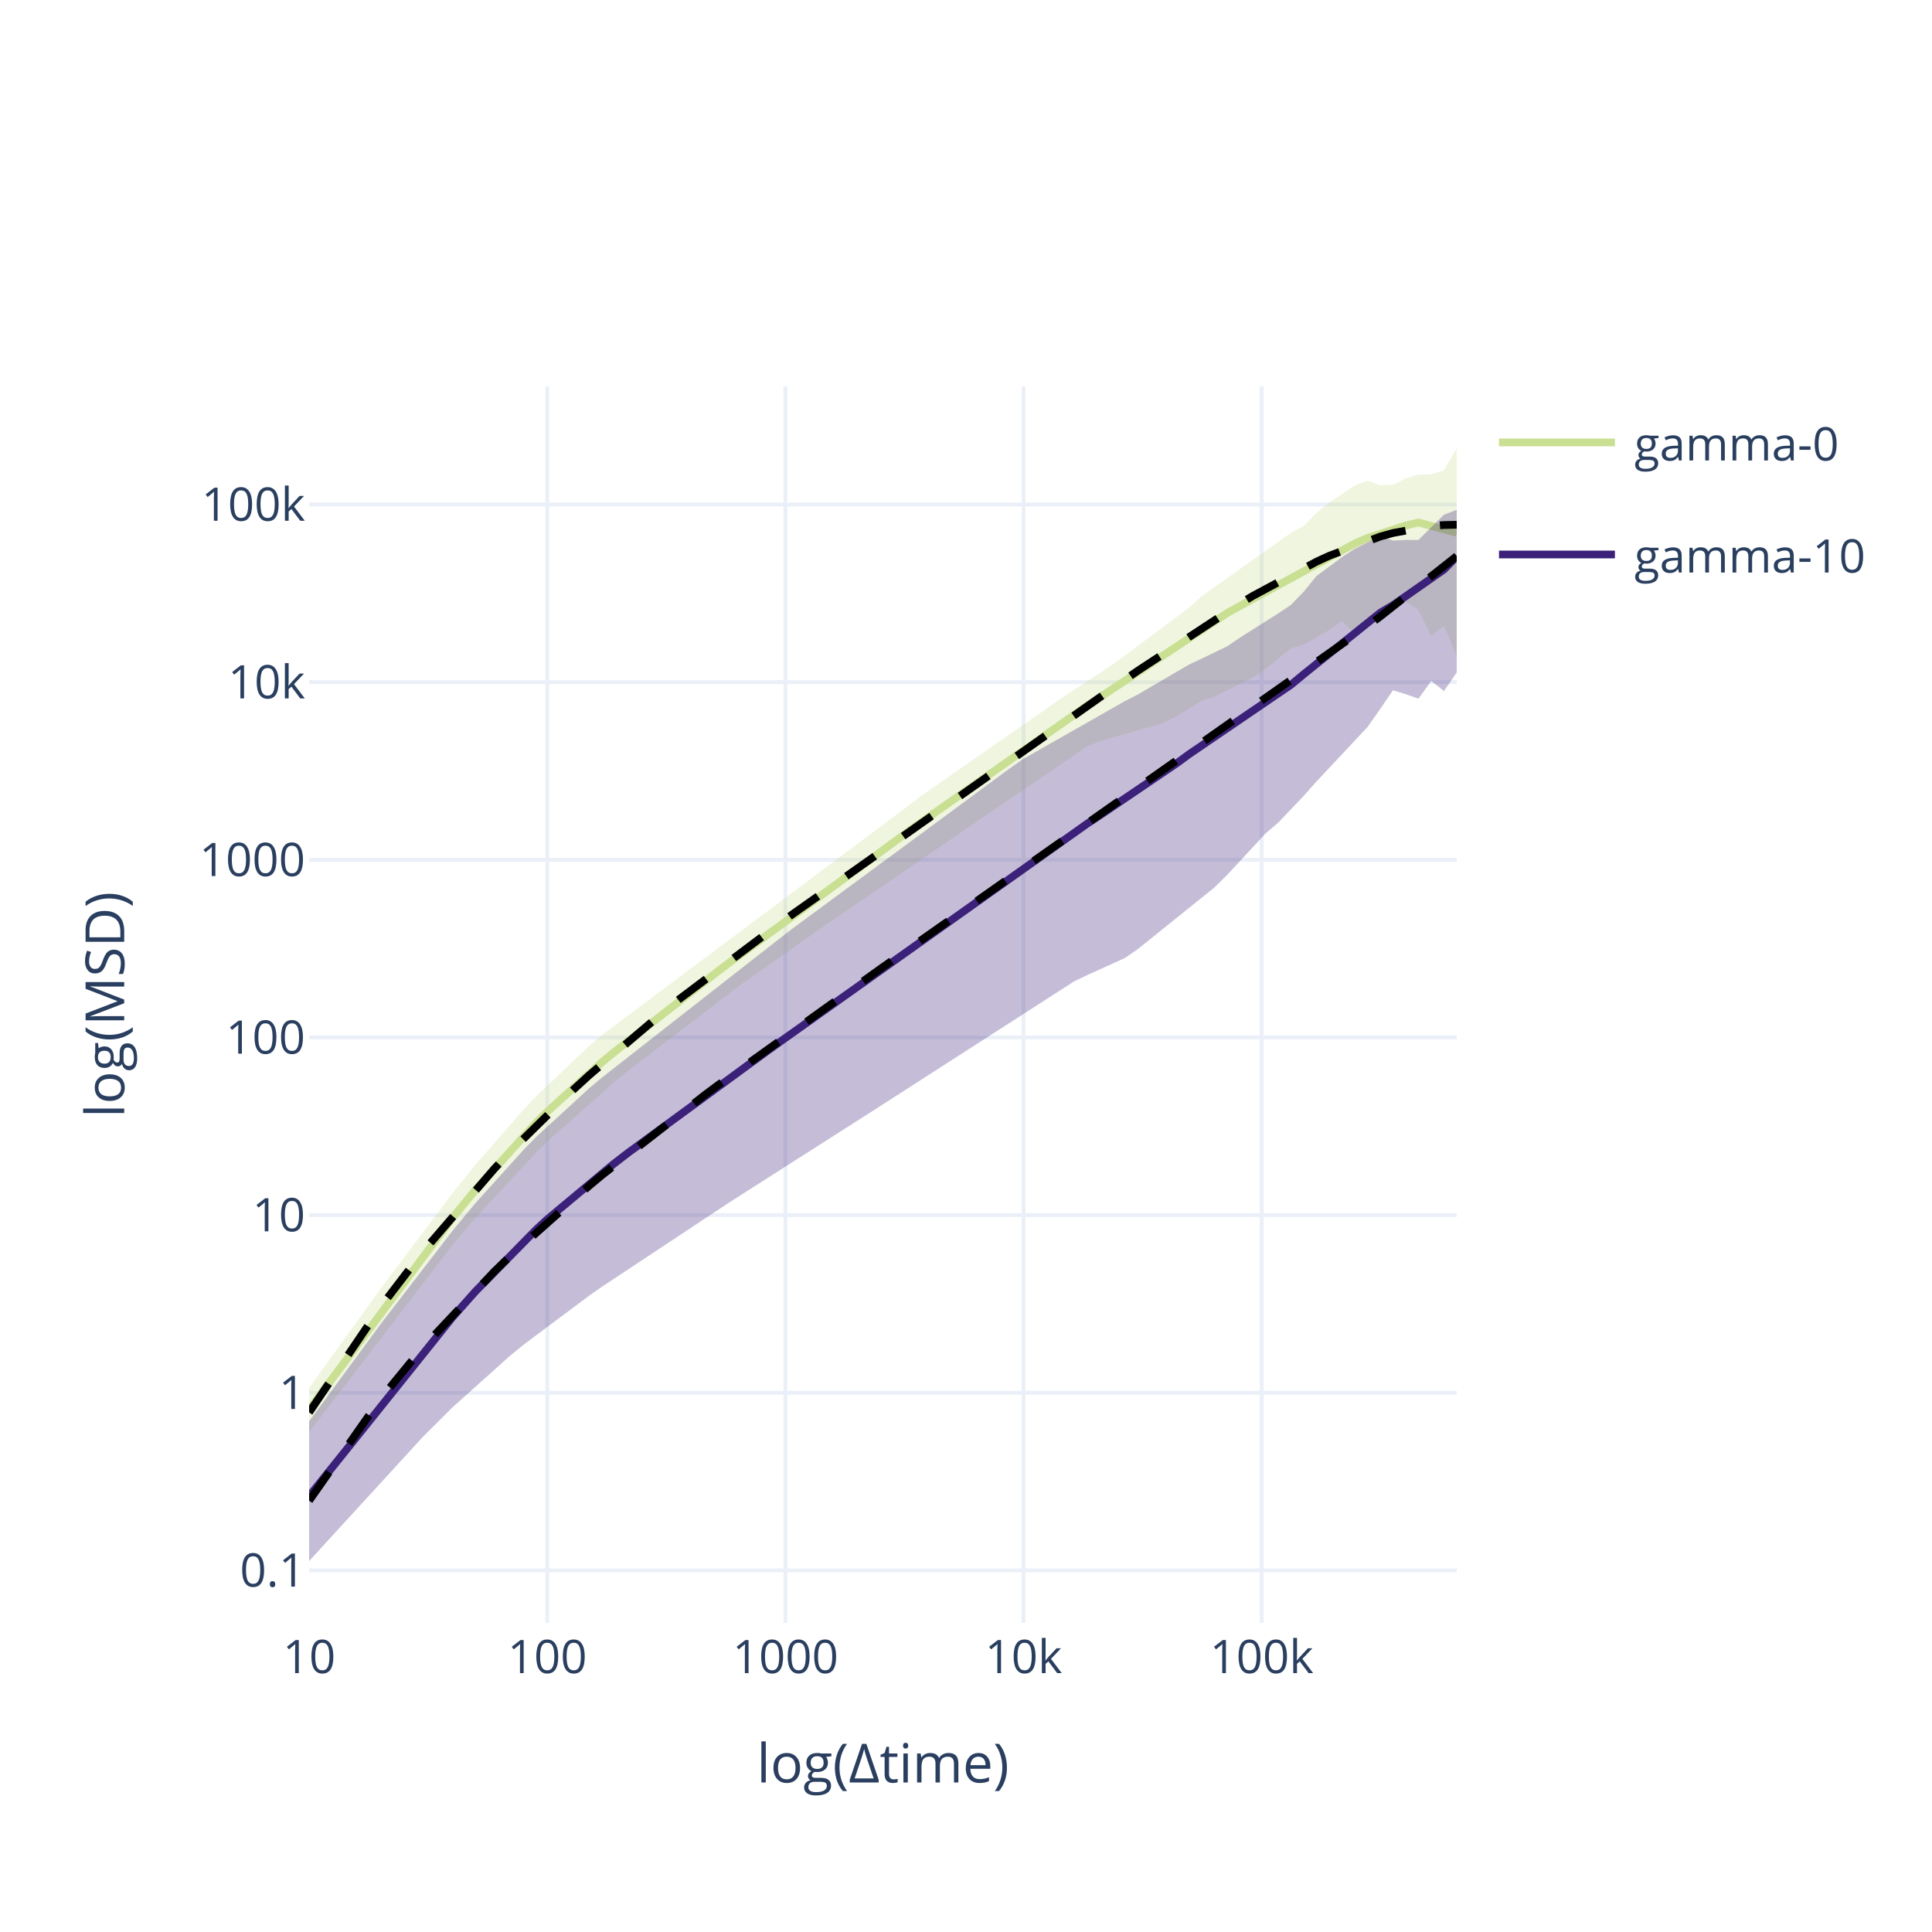
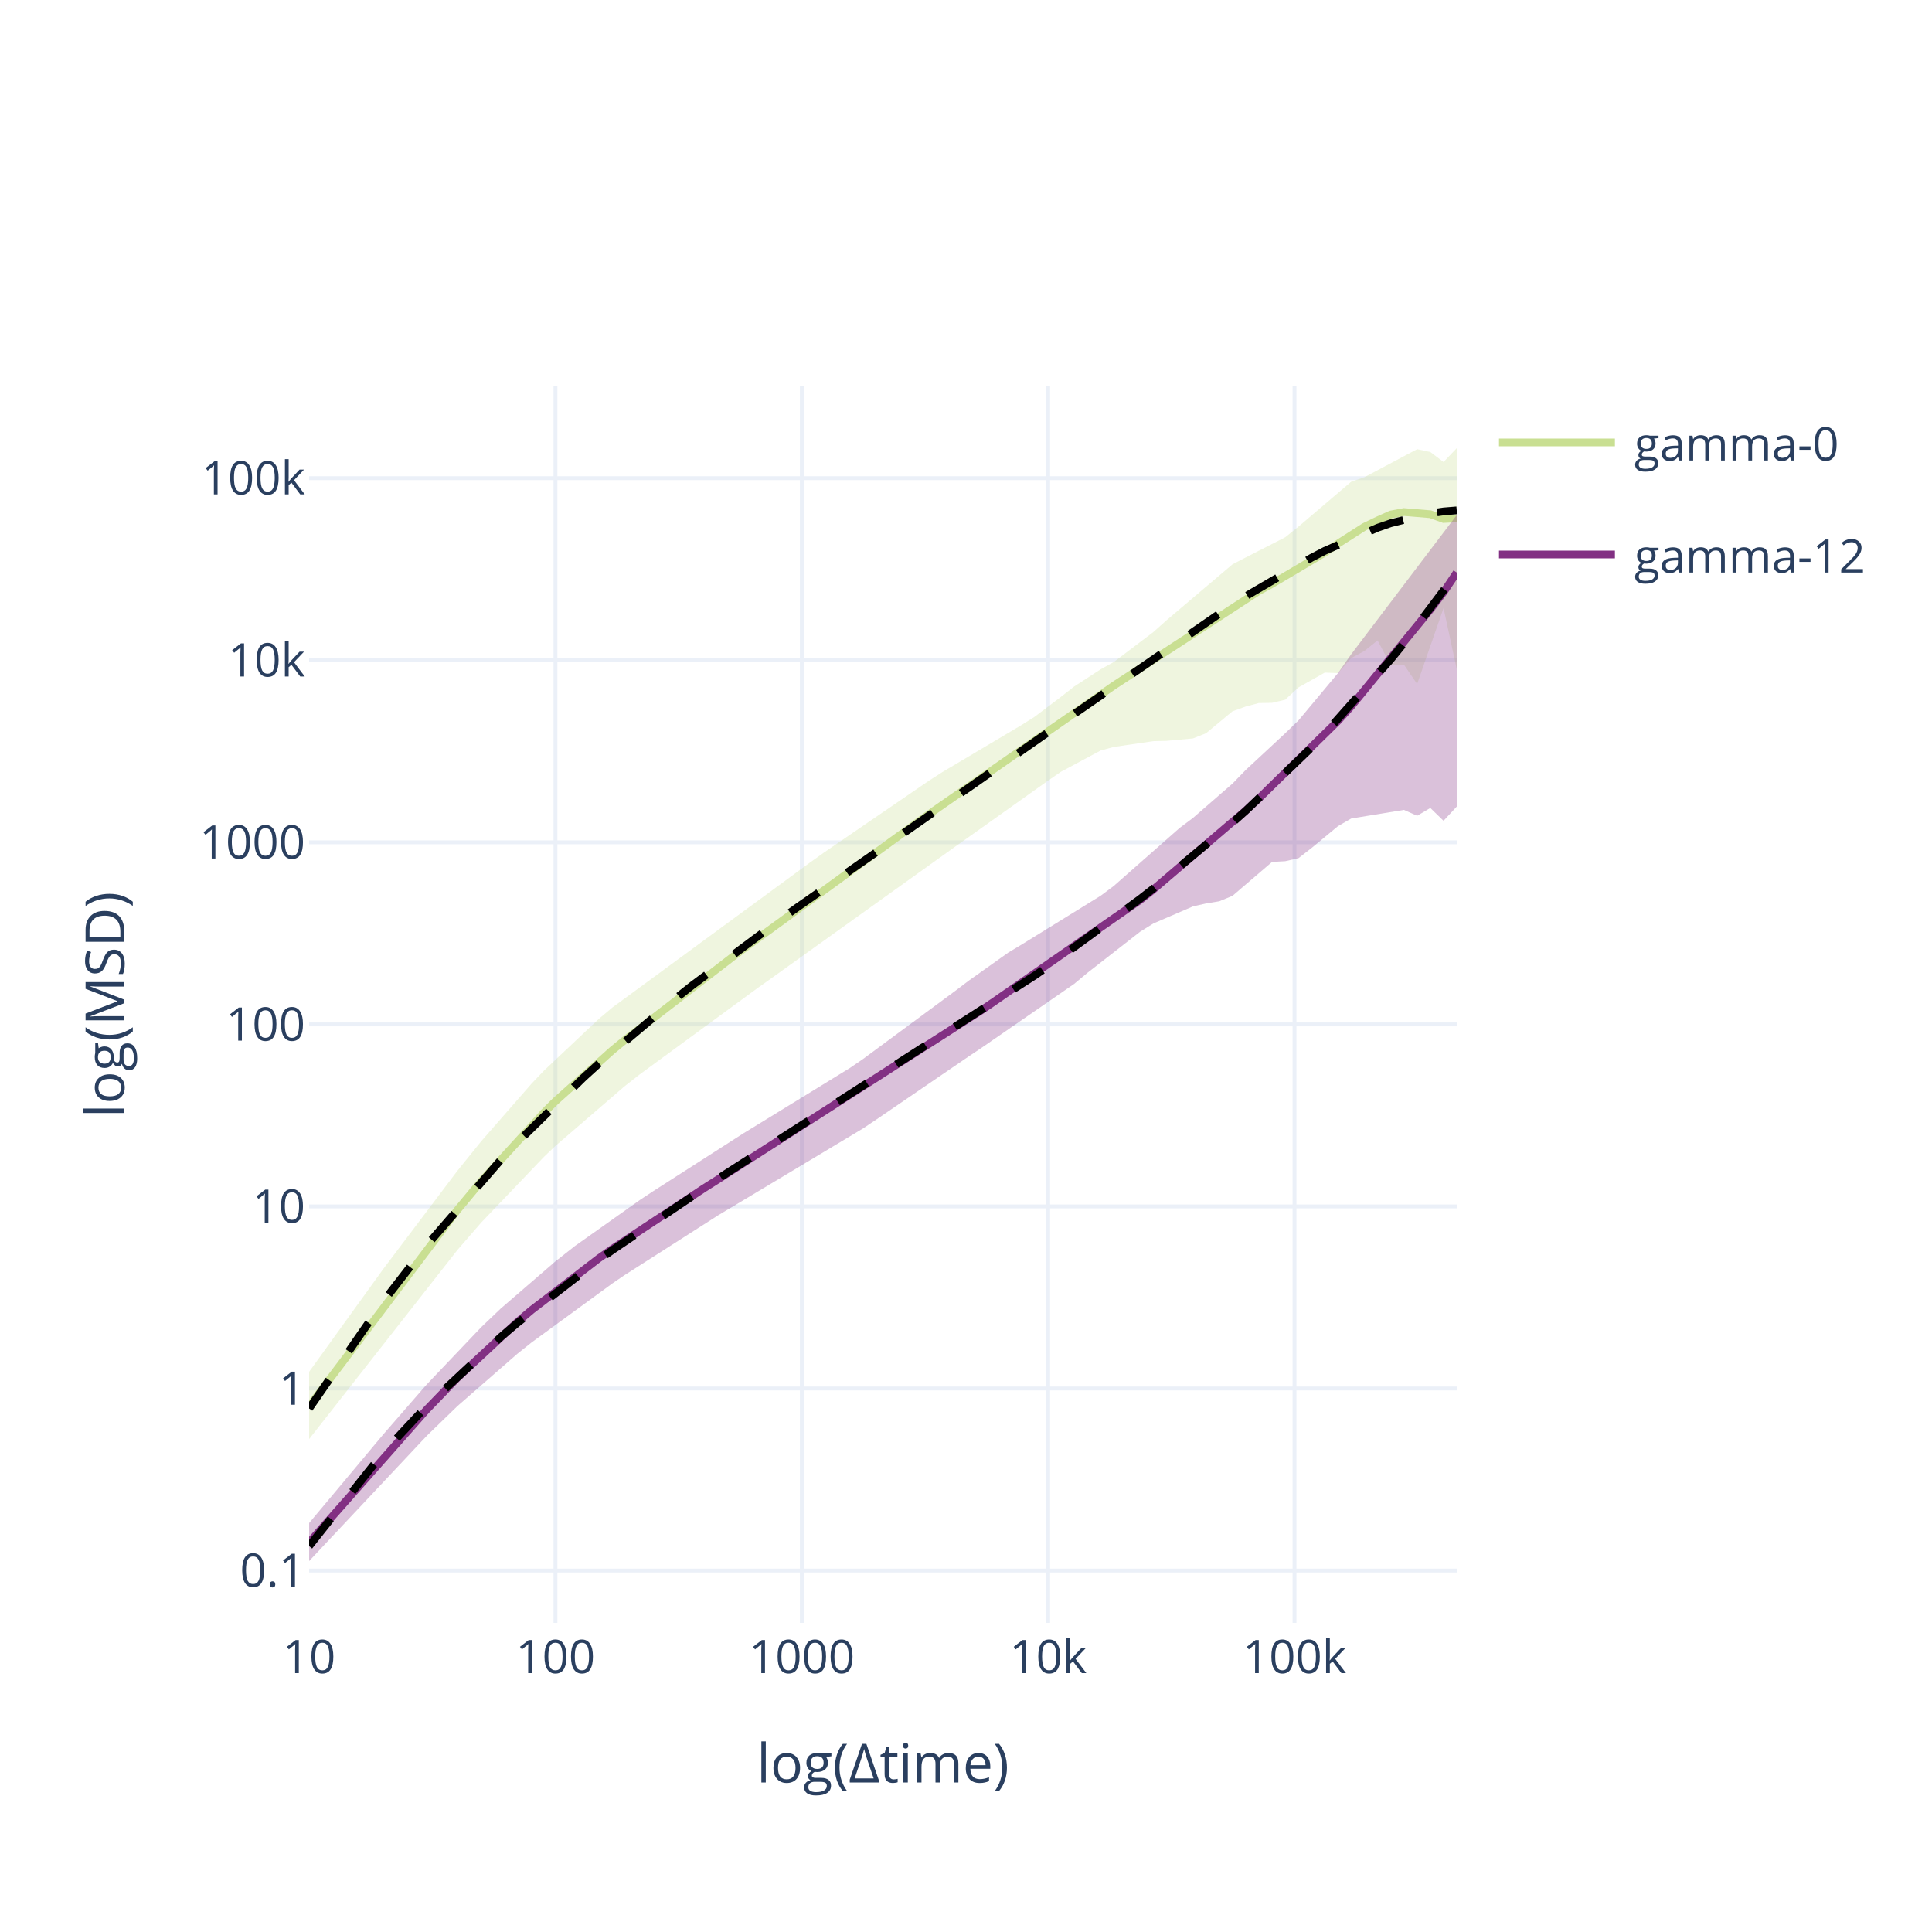
<svg xmlns="http://www.w3.org/2000/svg" class="main-svg" width="500" height="500" style="" viewBox="0 0 500 500">
  <rect x="0" y="0" width="500" height="500" style="fill: rgb(255, 255, 255); fill-opacity: 1;" />
-   <defs id="defs-0bf434">
+   <defs id="defs-8e43a2">
    <g class="clips">
-       <clipPath id="clip0bf434xyplot" class="plotclip">
+       <clipPath id="clip8e43a2xyplot" class="plotclip">
        <rect width="297" height="320" />
      </clipPath>
-       <clipPath class="axesclip" id="clip0bf434x">
+       <clipPath class="axesclip" id="clip8e43a2x">
        <rect x="80" y="0" width="297" height="500" />
      </clipPath>
-       <clipPath class="axesclip" id="clip0bf434y">
+       <clipPath class="axesclip" id="clip8e43a2y">
        <rect x="0" y="100" width="500" height="320" />
      </clipPath>
-       <clipPath class="axesclip" id="clip0bf434xy">
+       <clipPath class="axesclip" id="clip8e43a2xy">
        <rect x="80" y="100" width="297" height="320" />
      </clipPath>
    </g>
    <g class="gradients" />
    <g class="patterns" />
  </defs>
  <g class="bglayer" />
  <g class="layer-below">
    <g class="imagelayer" />
    <g class="shapelayer" />
  </g>
  <g class="cartesianlayer">
    <g class="subplot xy">
      <g class="layer-subplot">
        <g class="shapelayer" />
        <g class="imagelayer" />
      </g>
      <g class="minor-gridlayer">
        <g class="x" />
        <g class="y" />
      </g>
      <g class="gridlayer">
        <g class="x">
-           <path class="xgrid crisp" transform="translate(141.63,0)" d="M0,100v320" style="stroke: rgb(235, 240, 248); stroke-opacity: 1; stroke-width: 1px;" />
-           <path class="xgrid crisp" transform="translate(203.26,0)" d="M0,100v320" style="stroke: rgb(235, 240, 248); stroke-opacity: 1; stroke-width: 1px;" />
-           <path class="xgrid crisp" transform="translate(264.89,0)" d="M0,100v320" style="stroke: rgb(235, 240, 248); stroke-opacity: 1; stroke-width: 1px;" />
-           <path class="xgrid crisp" transform="translate(326.52,0)" d="M0,100v320" style="stroke: rgb(235, 240, 248); stroke-opacity: 1; stroke-width: 1px;" />
+           <path class="xgrid crisp" transform="translate(143.75,0)" d="M0,100v320" style="stroke: rgb(235, 240, 248); stroke-opacity: 1; stroke-width: 1px;" />
+           <path class="xgrid crisp" transform="translate(207.51,0)" d="M0,100v320" style="stroke: rgb(235, 240, 248); stroke-opacity: 1; stroke-width: 1px;" />
+           <path class="xgrid crisp" transform="translate(271.26,0)" d="M0,100v320" style="stroke: rgb(235, 240, 248); stroke-opacity: 1; stroke-width: 1px;" />
+           <path class="xgrid crisp" transform="translate(335.02,0)" d="M0,100v320" style="stroke: rgb(235, 240, 248); stroke-opacity: 1; stroke-width: 1px;" />
        </g>
        <g class="y">
-           <path class="ygrid crisp" transform="translate(0,406.41)" d="M80,0h297" style="stroke: rgb(235, 240, 248); stroke-opacity: 1; stroke-width: 1px;" />
-           <path class="ygrid crisp" transform="translate(0,360.44)" d="M80,0h297" style="stroke: rgb(235, 240, 248); stroke-opacity: 1; stroke-width: 1px;" />
-           <path class="ygrid crisp" transform="translate(0,314.46)" d="M80,0h297" style="stroke: rgb(235, 240, 248); stroke-opacity: 1; stroke-width: 1px;" />
-           <path class="ygrid crisp" transform="translate(0,268.49)" d="M80,0h297" style="stroke: rgb(235, 240, 248); stroke-opacity: 1; stroke-width: 1px;" />
-           <path class="ygrid crisp" transform="translate(0,222.52)" d="M80,0h297" style="stroke: rgb(235, 240, 248); stroke-opacity: 1; stroke-width: 1px;" />
-           <path class="ygrid crisp" transform="translate(0,176.54)" d="M80,0h297" style="stroke: rgb(235, 240, 248); stroke-opacity: 1; stroke-width: 1px;" />
-           <path class="ygrid crisp" transform="translate(0,130.57)" d="M80,0h297" style="stroke: rgb(235, 240, 248); stroke-opacity: 1; stroke-width: 1px;" />
+           <path class="ygrid crisp" transform="translate(0,406.46)" d="M80,0h297" style="stroke: rgb(235, 240, 248); stroke-opacity: 1; stroke-width: 1px;" />
+           <path class="ygrid crisp" transform="translate(0,359.34)" d="M80,0h297" style="stroke: rgb(235, 240, 248); stroke-opacity: 1; stroke-width: 1px;" />
+           <path class="ygrid crisp" transform="translate(0,312.22)" d="M80,0h297" style="stroke: rgb(235, 240, 248); stroke-opacity: 1; stroke-width: 1px;" />
+           <path class="ygrid crisp" transform="translate(0,265.11)" d="M80,0h297" style="stroke: rgb(235, 240, 248); stroke-opacity: 1; stroke-width: 1px;" />
+           <path class="ygrid crisp" transform="translate(0,217.99)" d="M80,0h297" style="stroke: rgb(235, 240, 248); stroke-opacity: 1; stroke-width: 1px;" />
+           <path class="ygrid crisp" transform="translate(0,170.87)" d="M80,0h297" style="stroke: rgb(235, 240, 248); stroke-opacity: 1; stroke-width: 1px;" />
+           <path class="ygrid crisp" transform="translate(0,123.75)" d="M80,0h297" style="stroke: rgb(235, 240, 248); stroke-opacity: 1; stroke-width: 1px;" />
        </g>
      </g>
      <g class="zerolinelayer" />
      <g class="layer-between">
        <g class="shapelayer" />
        <g class="imagelayer" />
      </g>
      <path class="xlines-below" />
      <path class="ylines-below" />
      <g class="overlines-below" />
      <g class="xaxislayer-below" />
      <g class="yaxislayer-below" />
      <g class="overaxes-below" />
      <g class="overplot">
-         <g class="xy" transform="translate(80,100)" clip-path="url(#clip0bf434xyplot)">
+         <g class="xy" transform="translate(80,100)" clip-path="url(#clip8e43a2xyplot)">
          <g class="scatterlayer mlayer">
-             <g class="trace scatter tracebc9fdd" style="stroke-miterlimit: 2; opacity: 1;">
-               <g class="fills" />
-               <g class="errorbars" />
-               <g class="lines">
-                 <path class="js-line" d="M0,264.79L37.1,215.18L43.08,207.91L58.81,190.52L61.63,187.71L75.83,174.85L78.81,172.39L105.76,151.39L108.68,149.18L155.13,115.16L158.42,112.8L201.3,82.68L204.61,80.49L237.6,58.65L240.9,56.83L270.6,40.67L273.9,39.23L283.8,36L287.1,35.23L297,37.88" style="vector-effect: none; fill: none; stroke: rgb(201, 223, 146); stroke-opacity: 1; stroke-width: 2px; opacity: 1;" />
-               </g>
-               <g class="points" />
-               <g class="text" />
-             </g>
-             <g class="trace scatter trace9f38ff" style="stroke-miterlimit: 2; opacity: 0.3;">
+             <g class="trace scatter traceb66eef" style="stroke-miterlimit: 2; opacity: 1;">
+               <g class="fills" />
+               <g class="errorbars" />
+               <g class="lines">
+                 <path class="js-line" d="M0,263.97L38.38,213.14L44.56,205.69L60.84,187.88L63.75,184.99L78.45,171.83L81.53,169.3L109.4,147.81L112.43,145.55L156.99,113.15L160.48,110.68L208.24,77.44L211.66,75.21L245.79,52.95L249.21,51.1L262.86,43.02L266.28,40.68L273.1,36.33L276.52,34.68L279.93,33.15L283.34,32.51L290.17,33.08L293.59,34.31L297,34.15" style="vector-effect: none; fill: none; stroke: rgb(201, 223, 146); stroke-opacity: 1; stroke-width: 2px; opacity: 1;" />
+               </g>
+               <g class="points" />
+               <g class="text" />
+             </g>
+             <g class="trace scatter trace0f86a8" style="stroke-miterlimit: 2; opacity: 0.3;">
              <g class="fills">
                <g>
-                   <path class="js-fill" d="M0,270.65L37.1,222.24L43.08,215.17L58.81,198.23L61.63,195.46L78.81,180.2L82.73,177.01L108.68,157.14L112.14,154.53L132.07,140.51L135.33,138.28L181.5,106.66L184.81,104.47L201.3,93.18L204.61,91.84L221.1,87.09L224.4,85.42L231,81.36L234.3,80.3L244.2,75.39L247.5,73.17L254.1,67.79L257.4,66.82L264,63.08L267.3,60.71L270.6,63.94L273.9,62.28L277.2,59.43L280.5,58.05L283.8,55.73L287.1,57.9L290.4,64.64L293.7,61.99L297,69.8L297,16L293.7,21.72L290.4,22.77L287.1,22.82L283.8,23.82L280.5,25.45L277.2,25.58L273.9,24.4L270.6,25.65L264,30.06L260.7,32.74L257.4,36.14L254.1,37.89L231,54.29L227.7,57.3L207.91,72.01L204.61,74.21L194.7,80.66L191.39,83.01L158.42,105.96L155.13,108.5L75.83,167.84L72.48,170.69L58.81,183.67L55.66,186.99L43.08,201.41L37.1,208.82L18.55,233.45L0,259.23Z" style="fill: rgb(201, 223, 146); fill-opacity: 1; stroke-width: 0;" />
+                   <path class="js-fill" d="M0,272.44L38.38,223.5L44.56,216.37L60.84,199.33L63.75,196.55L81.53,181.22L85.59,178.03L116,155.75L119.54,153.24L167.24,119.08L170.71,116.62L191.18,102.07L194.57,99.73L204.83,94.24L208.24,93.31L218.49,91.81L221.89,91.73L228.73,91.11L232.14,89.75L238.96,84.09L242.38,82.85L245.79,81.94L249.21,81.89L252.62,81.08L256.04,77.91L262.86,74.06L266.28,74.2L269.69,70.31L273.1,68.47L276.52,65.73L279.93,72.19L283.34,72.01L286.76,77.01L293.59,57.36L297,73.16L297,16L293.59,19.56L290.17,16.98L286.76,16.25L273.1,23.51L269.69,24.67L256.04,36.29L252.62,39.04L242.38,44.27L238.96,46.05L221.89,60.53L218.49,63.57L208.24,71.33L204.83,73.23L197.99,77.67L194.57,80.35L187.76,85.5L184.35,87.65L163.88,99.82L160.48,102L133.24,120.64L129.64,123.21L78.45,160.76L74.98,163.68L60.84,177.01L57.58,180.43L44.56,195.33L38.38,202.99L19.19,228.41L0,255.02Z" style="fill: rgb(201, 223, 146); fill-opacity: 1; stroke-width: 0;" />
                </g>
              </g>
              <g class="errorbars" />
              <g class="lines">
-                 <path class="js-line" d="M0,270.65L37.1,222.24L43.08,215.17L58.81,198.23L61.63,195.46L78.81,180.2L82.73,177.01L108.68,157.14L112.14,154.53L132.07,140.51L135.33,138.28L181.5,106.66L184.81,104.47L201.3,93.18L204.61,91.84L221.1,87.09L224.4,85.42L231,81.36L234.3,80.3L244.2,75.39L247.5,73.17L254.1,67.79L257.4,66.82L264,63.08L267.3,60.71L270.6,63.94L273.9,62.28L277.2,59.43L280.5,58.05L283.8,55.73L287.1,57.9L290.4,64.64L293.7,61.99L297,69.8L297,16L293.7,21.72L290.4,22.77L287.1,22.82L283.8,23.82L280.5,25.45L277.2,25.58L273.9,24.4L270.6,25.65L264,30.06L260.7,32.74L257.4,36.14L254.1,37.89L231,54.29L227.7,57.3L207.91,72.01L204.61,74.21L194.7,80.66L191.39,83.01L158.42,105.96L155.13,108.5L75.83,167.84L72.48,170.69L58.81,183.67L55.66,186.99L43.08,201.41L37.1,208.82L18.55,233.45L0,259.23" style="vector-effect: none; fill: none; stroke: rgb(0, 0, 0); stroke-opacity: 0; stroke-width: 2px; opacity: 1;" />
-               </g>
-               <g class="points" />
-               <g class="text" />
-             </g>
-             <g class="trace scatter traceed4619" style="stroke-miterlimit: 2; opacity: 1;">
-               <g class="fills" />
-               <g class="errorbars" />
-               <g class="lines">
-                 <path class="js-line" d="M0,287.23L37.1,240.9L43.08,234.18L58.81,218.16L61.63,215.56L78.81,201.22L82.73,198.21L118.91,171.74L122.17,169.4L201.3,113.21L204.61,111.03L224.4,97.63L227.7,95.21L254.1,77.22L257.4,74.49L277.2,58.58L280.5,56.62L293.7,47.39L297,44.02" style="vector-effect: none; fill: none; stroke: rgb(59, 33, 121); stroke-opacity: 1; stroke-width: 2px; opacity: 1;" />
-               </g>
-               <g class="points" />
-               <g class="text" />
-             </g>
-             <g class="trace scatter tracec8ed3a" style="stroke-miterlimit: 2; opacity: 0.3;">
+                 <path class="js-line" d="M0,272.44L38.38,223.5L44.56,216.37L60.84,199.33L63.75,196.55L81.53,181.22L85.59,178.03L116,155.75L119.54,153.24L167.24,119.08L170.71,116.62L191.18,102.07L194.57,99.73L204.83,94.24L208.24,93.31L218.49,91.81L221.89,91.73L228.73,91.11L232.14,89.75L238.96,84.09L242.38,82.85L245.79,81.94L249.21,81.89L252.62,81.08L256.04,77.91L262.86,74.06L266.28,74.2L269.69,70.31L273.1,68.47L276.52,65.73L279.93,72.19L283.34,72.01L286.76,77.01L293.59,57.36L297,73.16L297,16L293.59,19.56L290.17,16.98L286.76,16.25L273.1,23.51L269.69,24.67L256.04,36.29L252.62,39.04L242.38,44.27L238.96,46.05L221.89,60.53L218.49,63.57L208.24,71.33L204.83,73.23L197.99,77.67L194.57,80.35L187.76,85.5L184.35,87.65L163.88,99.82L160.48,102L133.24,120.64L129.64,123.21L78.45,160.76L74.98,163.68L60.84,177.01L57.58,180.43L44.56,195.33L38.38,202.99L19.19,228.41L0,255.02" style="vector-effect: none; fill: none; stroke: rgb(0, 0, 0); stroke-opacity: 0; stroke-width: 2px; opacity: 1;" />
+               </g>
+               <g class="points" />
+               <g class="text" />
+             </g>
+             <g class="trace scatter tracef9e39c" style="stroke-miterlimit: 2; opacity: 1;">
+               <g class="fills" />
+               <g class="errorbars" />
+               <g class="lines">
+                 <path class="js-line" d="M0,299.22L30.42,264.81L38.38,256.56L53.88,242.15L57.58,239.03L74.98,225.66L78.45,223.21L102.14,207.55L106.01,205.1L174.1,161.38L177.53,159.03L215.07,132.91L218.49,130.19L242.38,109.78L245.79,106.65L266.28,86.56L269.69,82.79L290.17,57.74L293.59,53.27L297,48.17" style="vector-effect: none; fill: none; stroke: rgb(130, 48, 131); stroke-opacity: 1; stroke-width: 2px; opacity: 1;" />
+               </g>
+               <g class="points" />
+               <g class="text" />
+             </g>
+             <g class="trace scatter trace3aab15" style="stroke-miterlimit: 2; opacity: 0.3;">
              <g class="fills">
                <g>
-                   <path class="js-fill" d="M0,304L29.4,271.9L37.1,264.22L52.08,250.8L55.66,247.88L72.48,235.32L75.83,232.97L108.68,211.23L112.14,209.02L148.52,185.8L151.76,183.71L198,153.97L201.3,152.39L211.2,147.89L214.5,145.6L234.3,129.67L237.6,126.41L247.5,115.73L250.8,112.9L257.4,105.98L260.7,102.26L273.9,88.17L277.2,83.47L280.5,78.65L283.8,79.66L287.1,80.82L290.4,76.22L293.7,78.84L297,74.04L297,31.95L293.7,33.2L287.1,39.73L283.8,39.74L280.5,39.89L277.2,38.72L270.6,42.02L267.3,44.19L260.7,49.08L257.4,53.13L254.1,56.53L250.8,58.75L240.9,65.01L237.6,67.26L231,70.45L227.7,71.99L214.5,79.72L211.2,81.4L184.81,96.42L181.5,98.73L125.32,140.15L122.17,142.56L75.83,178.83L72.48,181.64L58.81,194.19L55.66,197.39L43.08,211.32L37.1,218.53L18.55,242.61L0,267.83Z" style="fill: rgb(59, 33, 121); fill-opacity: 1; stroke-width: 0;" />
+                   <path class="js-fill" d="M0,304L30.42,271.62L38.38,263.9L53.88,250.37L57.58,247.42L78.45,232.17L81.53,230.07L106.01,214.42L109.4,212.4L143.32,192.06L146.84,189.7L170.71,173.39L174.1,171.12L197.99,154.63L201.42,151.77L215.07,141.13L218.49,139L228.73,134.58L232.14,133.81L235.55,133.25L238.96,131.85L249.21,123.07L252.62,122.88L256.04,122.1L259.45,119.45L266.28,113.8L269.69,111.83L283.34,109.6L286.76,111.12L290.17,109.1L293.59,112.42L297,108.75L297,33.3L269.69,69.32L266.28,74.19L256.04,86.45L252.62,89.76L242.38,99.28L238.96,102.8L228.73,111.69L225.31,114.25L208.24,129.29L204.83,131.83L184.35,144.48L180.95,146.52L170.71,153.79L167.24,156.42L143.32,174.09L140,176.36L116,191.1L112.43,193.28L89.13,208.22L85.59,210.56L68.8,222.46L63.75,226.43L49.61,238.63L44.56,243.45L30.42,258.31L19.19,271.22L0,294.16Z" style="fill: rgb(130, 48, 131); fill-opacity: 1; stroke-width: 0;" />
                </g>
              </g>
              <g class="errorbars" />
              <g class="lines">
-                 <path class="js-line" d="M0,304L29.4,271.9L37.1,264.22L52.08,250.8L55.66,247.88L72.48,235.32L75.83,232.97L108.68,211.23L112.14,209.02L148.52,185.8L151.76,183.71L198,153.97L201.3,152.39L211.2,147.89L214.5,145.6L234.3,129.67L237.6,126.41L247.5,115.73L250.8,112.9L257.4,105.98L260.7,102.26L273.9,88.17L277.2,83.47L280.5,78.65L283.8,79.66L287.1,80.82L290.4,76.22L293.7,78.84L297,74.04L297,31.95L293.7,33.2L287.1,39.73L283.8,39.74L280.5,39.89L277.2,38.72L270.6,42.02L267.3,44.19L260.7,49.08L257.4,53.13L254.1,56.53L250.8,58.75L240.9,65.01L237.6,67.26L231,70.45L227.7,71.99L214.5,79.72L211.2,81.4L184.81,96.42L181.5,98.73L125.32,140.15L122.17,142.56L75.83,178.83L72.48,181.64L58.81,194.19L55.66,197.39L43.08,211.32L37.1,218.53L18.55,242.61L0,267.83" style="vector-effect: none; fill: none; stroke: rgb(0, 0, 0); stroke-opacity: 0; stroke-width: 2px; opacity: 1;" />
-               </g>
-               <g class="points" />
-               <g class="text" />
-             </g>
-             <g class="trace scatter trace626d16" style="stroke-miterlimit: 2; opacity: 1;">
-               <g class="fills" />
-               <g class="errorbars" />
-               <g class="lines">
-                 <path class="js-line" d="M0,265.54L18.55,238.18L29.4,223.99L47.96,202.44L52.08,198.06L68.65,181.76L72.48,178.25L92.76,161.01L95.91,158.49L122.17,138.72L125.32,136.44L211.2,75.84L214.5,73.56L240.9,56.22L244.2,54.24L260.7,45.36L264,43.84L277.2,38.86L280.5,37.94L290.4,36.12L293.7,35.87L297,35.8" style="vector-effect: none; fill: none; stroke: rgb(0, 0, 0); stroke-opacity: 1; stroke-dasharray: 9px, 9px; stroke-width: 2px; opacity: 1;" />
-               </g>
-               <g class="points" />
-               <g class="text" />
-             </g>
-             <g class="trace scatter trace376fe0" style="stroke-miterlimit: 2; opacity: 1;">
-               <g class="fills" />
-               <g class="errorbars" />
-               <g class="lines">
-                 <path class="js-line" d="M0,288.37L18.55,261.96L29.4,248.75L47.96,229.03L52.08,225.04L72.48,206.88L75.83,204.09L102.48,183.31L105.76,180.87L148.52,150.25L151.76,147.98L273.9,62.04L277.2,59.55L297,43.92" style="vector-effect: none; fill: none; stroke: rgb(0, 0, 0); stroke-opacity: 1; stroke-dasharray: 9px, 9px; stroke-width: 2px; opacity: 1;" />
+                 <path class="js-line" d="M0,304L30.42,271.62L38.38,263.9L53.88,250.37L57.58,247.42L78.45,232.17L81.53,230.07L106.01,214.42L109.4,212.4L143.32,192.06L146.84,189.7L170.71,173.39L174.1,171.12L197.99,154.63L201.42,151.77L215.07,141.13L218.49,139L228.73,134.58L232.14,133.81L235.55,133.25L238.96,131.85L249.21,123.07L252.62,122.88L256.04,122.1L259.45,119.45L266.28,113.8L269.69,111.83L283.34,109.6L286.76,111.12L290.17,109.1L293.59,112.42L297,108.75L297,33.3L269.69,69.32L266.28,74.19L256.04,86.45L252.62,89.76L242.38,99.28L238.96,102.8L228.73,111.69L225.31,114.25L208.24,129.29L204.83,131.83L184.35,144.48L180.95,146.52L170.71,153.79L167.24,156.42L143.32,174.09L140,176.36L116,191.1L112.43,193.28L89.13,208.22L85.59,210.56L68.8,222.46L63.75,226.43L49.61,238.63L44.56,243.45L30.42,258.31L19.19,271.22L0,294.16" style="vector-effect: none; fill: none; stroke: rgb(0, 0, 0); stroke-opacity: 0; stroke-width: 2px; opacity: 1;" />
+               </g>
+               <g class="points" />
+               <g class="text" />
+             </g>
+             <g class="trace scatter tracec33055" style="stroke-miterlimit: 2; opacity: 1;">
+               <g class="fills" />
+               <g class="errorbars" />
+               <g class="lines">
+                 <path class="js-line" d="M0,264.52L19.19,236.84L30.42,222.33L49.61,200.17L53.88,195.65L71.02,178.85L74.98,175.25L95.96,157.54L99.22,154.96L123.01,137.21L126.38,134.8L194.57,87.17L197.99,84.76L238.96,56.5L242.38,54.32L259.45,44.32L262.86,42.55L276.52,36.58L279.93,35.4L290.17,32.85L293.59,32.36L297,32.08" style="vector-effect: none; fill: none; stroke: rgb(0, 0, 0); stroke-opacity: 1; stroke-dasharray: 9px, 9px; stroke-width: 2px; opacity: 1;" />
+               </g>
+               <g class="points" />
+               <g class="text" />
+             </g>
+             <g class="trace scatter trace3f6aff" style="stroke-miterlimit: 2; opacity: 1;">
+               <g class="fills" />
+               <g class="errorbars" />
+               <g class="lines">
+                 <path class="js-line" d="M0,300.13L19.19,275.96L30.42,263.91L49.61,246L53.88,242.39L74.98,226.04L78.45,223.55L106.01,204.96L109.4,202.77L187.76,152.48L191.18,150.11L215.07,132.62L218.49,129.96L238.96,112.9L242.38,109.84L259.45,93.42L262.86,89.89L279.93,70.64L283.34,66.45L297,48.3" style="vector-effect: none; fill: none; stroke: rgb(0, 0, 0); stroke-opacity: 1; stroke-dasharray: 9px, 9px; stroke-width: 2px; opacity: 1;" />
              </g>
              <g class="points" />
              <g class="text" />
            </g>
          </g>
        </g>
      </g>
      <g class="zerolinelayer-above" />
      <path class="xlines-above crisp" d="M0,0" style="fill: none;" />
      <path class="ylines-above crisp" d="M0,0" style="fill: none;" />
      <g class="overlines-above" />
      <g class="xaxislayer-above">
        <g class="xtick">
          <text text-anchor="middle" x="0" y="433" transform="translate(80,0)" style="font-family: 'Open Sans', verdana, arial, sans-serif; font-size: 12px; fill: rgb(42, 63, 95); fill-opacity: 1; white-space: pre;">10</text>
        </g>
        <g class="xtick">
-           <text text-anchor="middle" x="0" y="433" style="font-family: 'Open Sans', verdana, arial, sans-serif; font-size: 12px; fill: rgb(42, 63, 95); fill-opacity: 1; white-space: pre;" transform="translate(141.63,0)">100</text>
-         </g>
-         <g class="xtick">
-           <text text-anchor="middle" x="0" y="433" style="font-family: 'Open Sans', verdana, arial, sans-serif; font-size: 12px; fill: rgb(42, 63, 95); fill-opacity: 1; white-space: pre;" transform="translate(203.26,0)">1000</text>
-         </g>
-         <g class="xtick">
-           <text text-anchor="middle" x="0" y="433" style="font-family: 'Open Sans', verdana, arial, sans-serif; font-size: 12px; fill: rgb(42, 63, 95); fill-opacity: 1; white-space: pre;" transform="translate(264.89,0)">10k</text>
-         </g>
-         <g class="xtick">
-           <text text-anchor="middle" x="0" y="433" style="font-family: 'Open Sans', verdana, arial, sans-serif; font-size: 12px; fill: rgb(42, 63, 95); fill-opacity: 1; white-space: pre;" transform="translate(326.52,0)">100k</text>
+           <text text-anchor="middle" x="0" y="433" style="font-family: 'Open Sans', verdana, arial, sans-serif; font-size: 12px; fill: rgb(42, 63, 95); fill-opacity: 1; white-space: pre;" transform="translate(143.75,0)">100</text>
+         </g>
+         <g class="xtick">
+           <text text-anchor="middle" x="0" y="433" style="font-family: 'Open Sans', verdana, arial, sans-serif; font-size: 12px; fill: rgb(42, 63, 95); fill-opacity: 1; white-space: pre;" transform="translate(207.51,0)">1000</text>
+         </g>
+         <g class="xtick">
+           <text text-anchor="middle" x="0" y="433" style="font-family: 'Open Sans', verdana, arial, sans-serif; font-size: 12px; fill: rgb(42, 63, 95); fill-opacity: 1; white-space: pre;" transform="translate(271.26,0)">10k</text>
+         </g>
+         <g class="xtick">
+           <text text-anchor="middle" x="0" y="433" style="font-family: 'Open Sans', verdana, arial, sans-serif; font-size: 12px; fill: rgb(42, 63, 95); fill-opacity: 1; white-space: pre;" transform="translate(335.02,0)">100k</text>
        </g>
      </g>
      <g class="yaxislayer-above">
        <g class="ytick">
-           <text text-anchor="end" x="79" y="4.2" transform="translate(0,406.41)" style="font-family: 'Open Sans', verdana, arial, sans-serif; font-size: 12px; fill: rgb(42, 63, 95); fill-opacity: 1; white-space: pre;">0.1</text>
-         </g>
-         <g class="ytick">
-           <text text-anchor="end" x="79" y="4.2" style="font-family: 'Open Sans', verdana, arial, sans-serif; font-size: 12px; fill: rgb(42, 63, 95); fill-opacity: 1; white-space: pre;" transform="translate(0,360.44)">1</text>
-         </g>
-         <g class="ytick">
-           <text text-anchor="end" x="79" y="4.2" style="font-family: 'Open Sans', verdana, arial, sans-serif; font-size: 12px; fill: rgb(42, 63, 95); fill-opacity: 1; white-space: pre;" transform="translate(0,314.46)">10</text>
-         </g>
-         <g class="ytick">
-           <text text-anchor="end" x="79" y="4.2" style="font-family: 'Open Sans', verdana, arial, sans-serif; font-size: 12px; fill: rgb(42, 63, 95); fill-opacity: 1; white-space: pre;" transform="translate(0,268.49)">100</text>
-         </g>
-         <g class="ytick">
-           <text text-anchor="end" x="79" y="4.2" style="font-family: 'Open Sans', verdana, arial, sans-serif; font-size: 12px; fill: rgb(42, 63, 95); fill-opacity: 1; white-space: pre;" transform="translate(0,222.52)">1000</text>
-         </g>
-         <g class="ytick">
-           <text text-anchor="end" x="79" y="4.2" style="font-family: 'Open Sans', verdana, arial, sans-serif; font-size: 12px; fill: rgb(42, 63, 95); fill-opacity: 1; white-space: pre;" transform="translate(0,176.54)">10k</text>
-         </g>
-         <g class="ytick">
-           <text text-anchor="end" x="79" y="4.2" style="font-family: 'Open Sans', verdana, arial, sans-serif; font-size: 12px; fill: rgb(42, 63, 95); fill-opacity: 1; white-space: pre;" transform="translate(0,130.57)">100k</text>
+           <text text-anchor="end" x="79" y="4.2" transform="translate(0,406.46)" style="font-family: 'Open Sans', verdana, arial, sans-serif; font-size: 12px; fill: rgb(42, 63, 95); fill-opacity: 1; white-space: pre;">0.1</text>
+         </g>
+         <g class="ytick">
+           <text text-anchor="end" x="79" y="4.2" style="font-family: 'Open Sans', verdana, arial, sans-serif; font-size: 12px; fill: rgb(42, 63, 95); fill-opacity: 1; white-space: pre;" transform="translate(0,359.34)">1</text>
+         </g>
+         <g class="ytick">
+           <text text-anchor="end" x="79" y="4.2" style="font-family: 'Open Sans', verdana, arial, sans-serif; font-size: 12px; fill: rgb(42, 63, 95); fill-opacity: 1; white-space: pre;" transform="translate(0,312.22)">10</text>
+         </g>
+         <g class="ytick">
+           <text text-anchor="end" x="79" y="4.2" style="font-family: 'Open Sans', verdana, arial, sans-serif; font-size: 12px; fill: rgb(42, 63, 95); fill-opacity: 1; white-space: pre;" transform="translate(0,265.11)">100</text>
+         </g>
+         <g class="ytick">
+           <text text-anchor="end" x="79" y="4.2" style="font-family: 'Open Sans', verdana, arial, sans-serif; font-size: 12px; fill: rgb(42, 63, 95); fill-opacity: 1; white-space: pre;" transform="translate(0,217.99)">1000</text>
+         </g>
+         <g class="ytick">
+           <text text-anchor="end" x="79" y="4.2" style="font-family: 'Open Sans', verdana, arial, sans-serif; font-size: 12px; fill: rgb(42, 63, 95); fill-opacity: 1; white-space: pre;" transform="translate(0,170.87)">10k</text>
+         </g>
+         <g class="ytick">
+           <text text-anchor="end" x="79" y="4.2" style="font-family: 'Open Sans', verdana, arial, sans-serif; font-size: 12px; fill: rgb(42, 63, 95); fill-opacity: 1; white-space: pre;" transform="translate(0,123.75)">100k</text>
        </g>
      </g>
      <g class="overaxes-above" />
    </g>
  </g>
  <g class="polarlayer" />
  <g class="smithlayer" />
  <g class="ternarylayer" />
  <g class="geolayer" />
  <g class="funnelarealayer" />
  <g class="pielayer" />
  <g class="iciclelayer" />
  <g class="treemaplayer" />
  <g class="sunburstlayer" />
  <g class="glimages" />
-   <defs id="topdefs-0bf434">
+   <defs id="topdefs-8e43a2">
    <g class="clips" />
-     <clipPath id="legend0bf434">
+     <clipPath id="legend8e43a2">
      <rect width="105" height="58" x="0" y="0" />
    </clipPath>
  </defs>
  <g class="layer-above">
    <g class="imagelayer" />
    <g class="shapelayer" />
  </g>
  <g class="infolayer">
    <g class="legend" pointer-events="all" transform="translate(382.94,100)">
      <rect class="bg" shape-rendering="crispEdges" style="stroke: rgb(68, 68, 68); stroke-opacity: 1; fill: rgb(255, 255, 255); fill-opacity: 1; stroke-width: 0px;" width="105" height="58" x="0" y="0" />
-       <g class="scrollbox" transform="" clip-path="url(#legend0bf434)">
+       <g class="scrollbox" transform="" clip-path="url(#legend8e43a2)">
        <g class="groups" transform="">
          <g class="traces" transform="translate(0,14.5)" style="opacity: 1;">
            <text class="legendtext" text-anchor="start" x="40" y="4.68" style="font-family: 'Open Sans', verdana, arial, sans-serif; font-size: 12px; fill: rgb(42, 63, 95); fill-opacity: 1; white-space: pre;">gamma-0</text>
            <g class="layers" style="opacity: 1;">
              <g class="legendfill" />
              <g class="legendlines">
                <path class="js-line" d="M5,0h30" style="fill: none; stroke: rgb(201, 223, 146); stroke-opacity: 1; stroke-width: 2px;" />
              </g>
              <g class="legendsymbols">
                <g class="legendpoints" />
              </g>
            </g>
            <rect class="legendtoggle" x="0" y="-9.5" width="99.793" height="19" style="fill: rgb(0, 0, 0); fill-opacity: 0;" />
          </g>
        </g>
        <g class="groups" transform="translate(0,10)">
          <g class="traces" transform="translate(0,33.5)" style="opacity: 1;">
-             <text class="legendtext" text-anchor="start" x="40" y="4.68" style="font-family: 'Open Sans', verdana, arial, sans-serif; font-size: 12px; fill: rgb(42, 63, 95); fill-opacity: 1; white-space: pre;">gamma-10</text>
+             <text class="legendtext" text-anchor="start" x="40" y="4.68" style="font-family: 'Open Sans', verdana, arial, sans-serif; font-size: 12px; fill: rgb(42, 63, 95); fill-opacity: 1; white-space: pre;">gamma-12</text>
            <g class="layers" style="opacity: 1;">
              <g class="legendfill" />
              <g class="legendlines">
-                 <path class="js-line" d="M5,0h30" style="fill: none; stroke: rgb(59, 33, 121); stroke-opacity: 1; stroke-width: 2px;" />
+                 <path class="js-line" d="M5,0h30" style="fill: none; stroke: rgb(130, 48, 131); stroke-opacity: 1; stroke-width: 2px;" />
              </g>
              <g class="legendsymbols">
                <g class="legendpoints" />
              </g>
            </g>
            <rect class="legendtoggle" x="0" y="-9.5" width="99.793" height="19" style="fill: rgb(0, 0, 0); fill-opacity: 0;" />
          </g>
        </g>
      </g>
      <rect class="scrollbar" rx="20" ry="3" width="0" height="0" style="fill: rgb(128, 139, 164); fill-opacity: 1;" x="0" y="0" />
    </g>
    <g class="g-gtitle" />
    <g class="g-xtitle">
      <text class="xtitle" x="228.5" y="461.3" text-anchor="middle" style="opacity: 1; font-family: 'Open Sans', verdana, arial, sans-serif; font-size: 14px; fill: rgb(42, 63, 95); fill-opacity: 1; white-space: pre;">log(Δtime)</text>
    </g>
    <g class="g-ytitle">
      <text class="ytitle" transform="rotate(-90,32.14688,260)" x="32.147" y="260" text-anchor="middle" style="opacity: 1; font-family: 'Open Sans', verdana, arial, sans-serif; font-size: 14px; fill: rgb(42, 63, 95); fill-opacity: 1; white-space: pre;">log(MSD)</text>
    </g>
  </g>
</svg>
